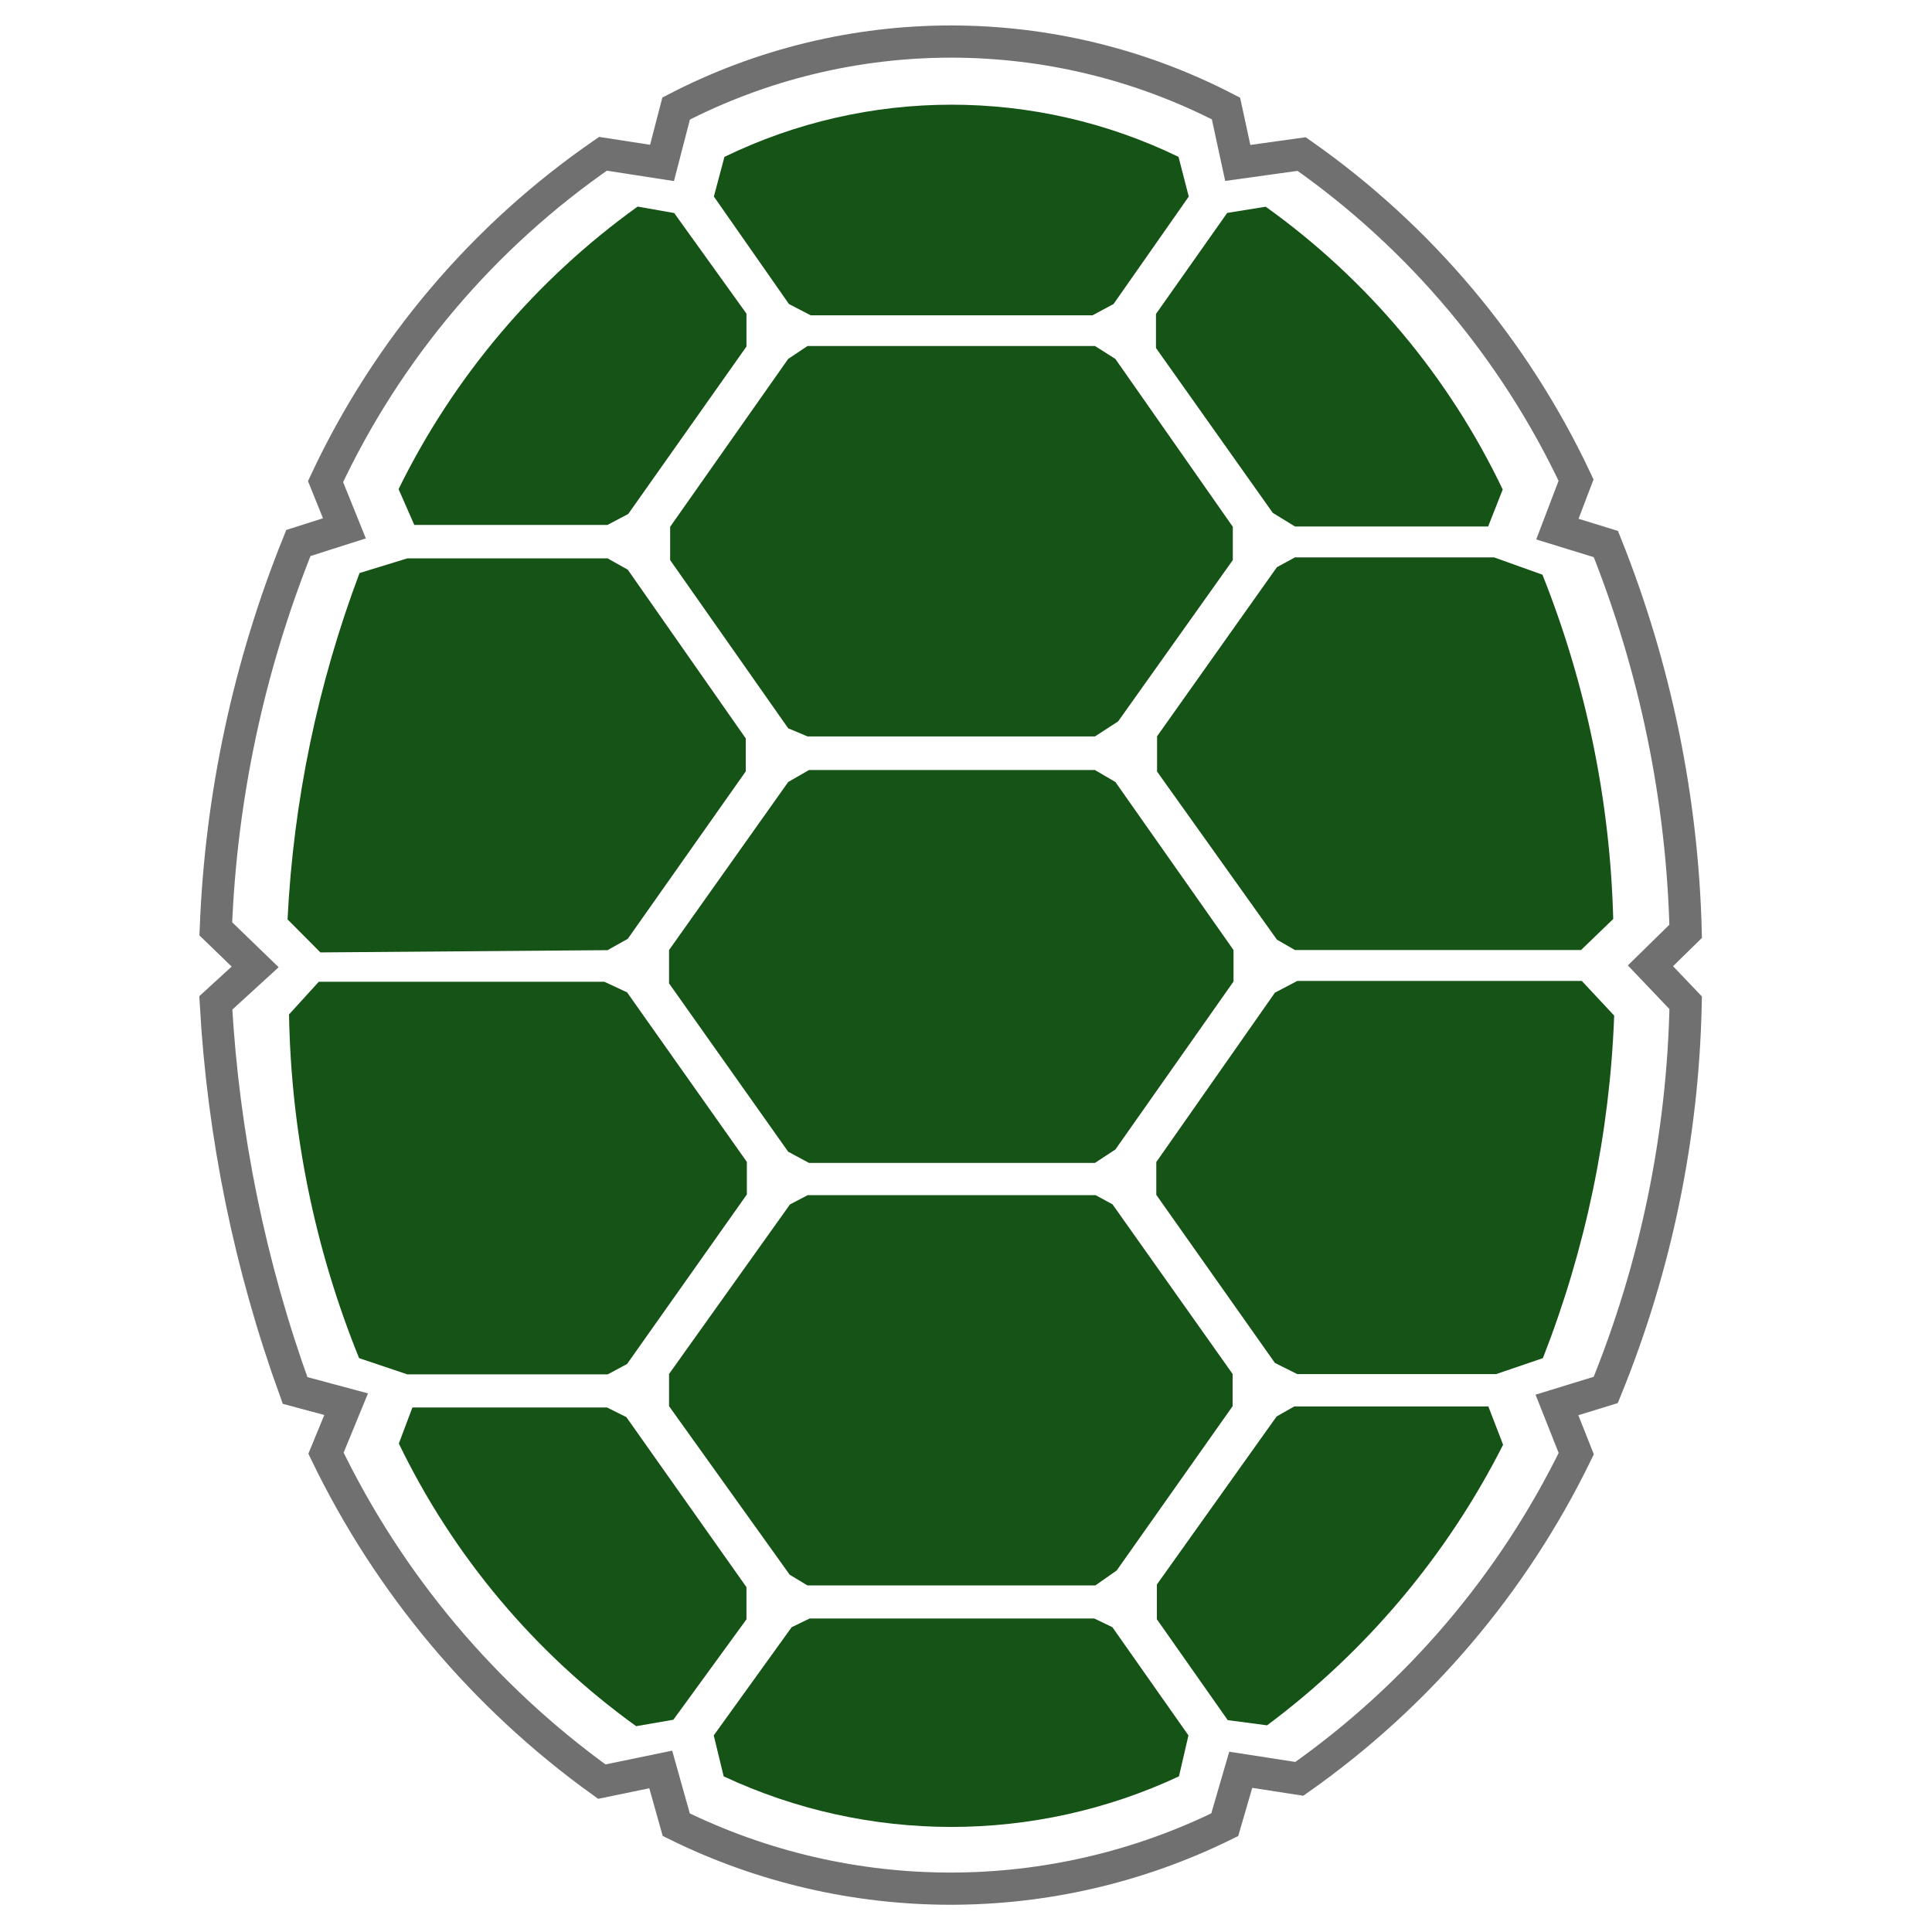
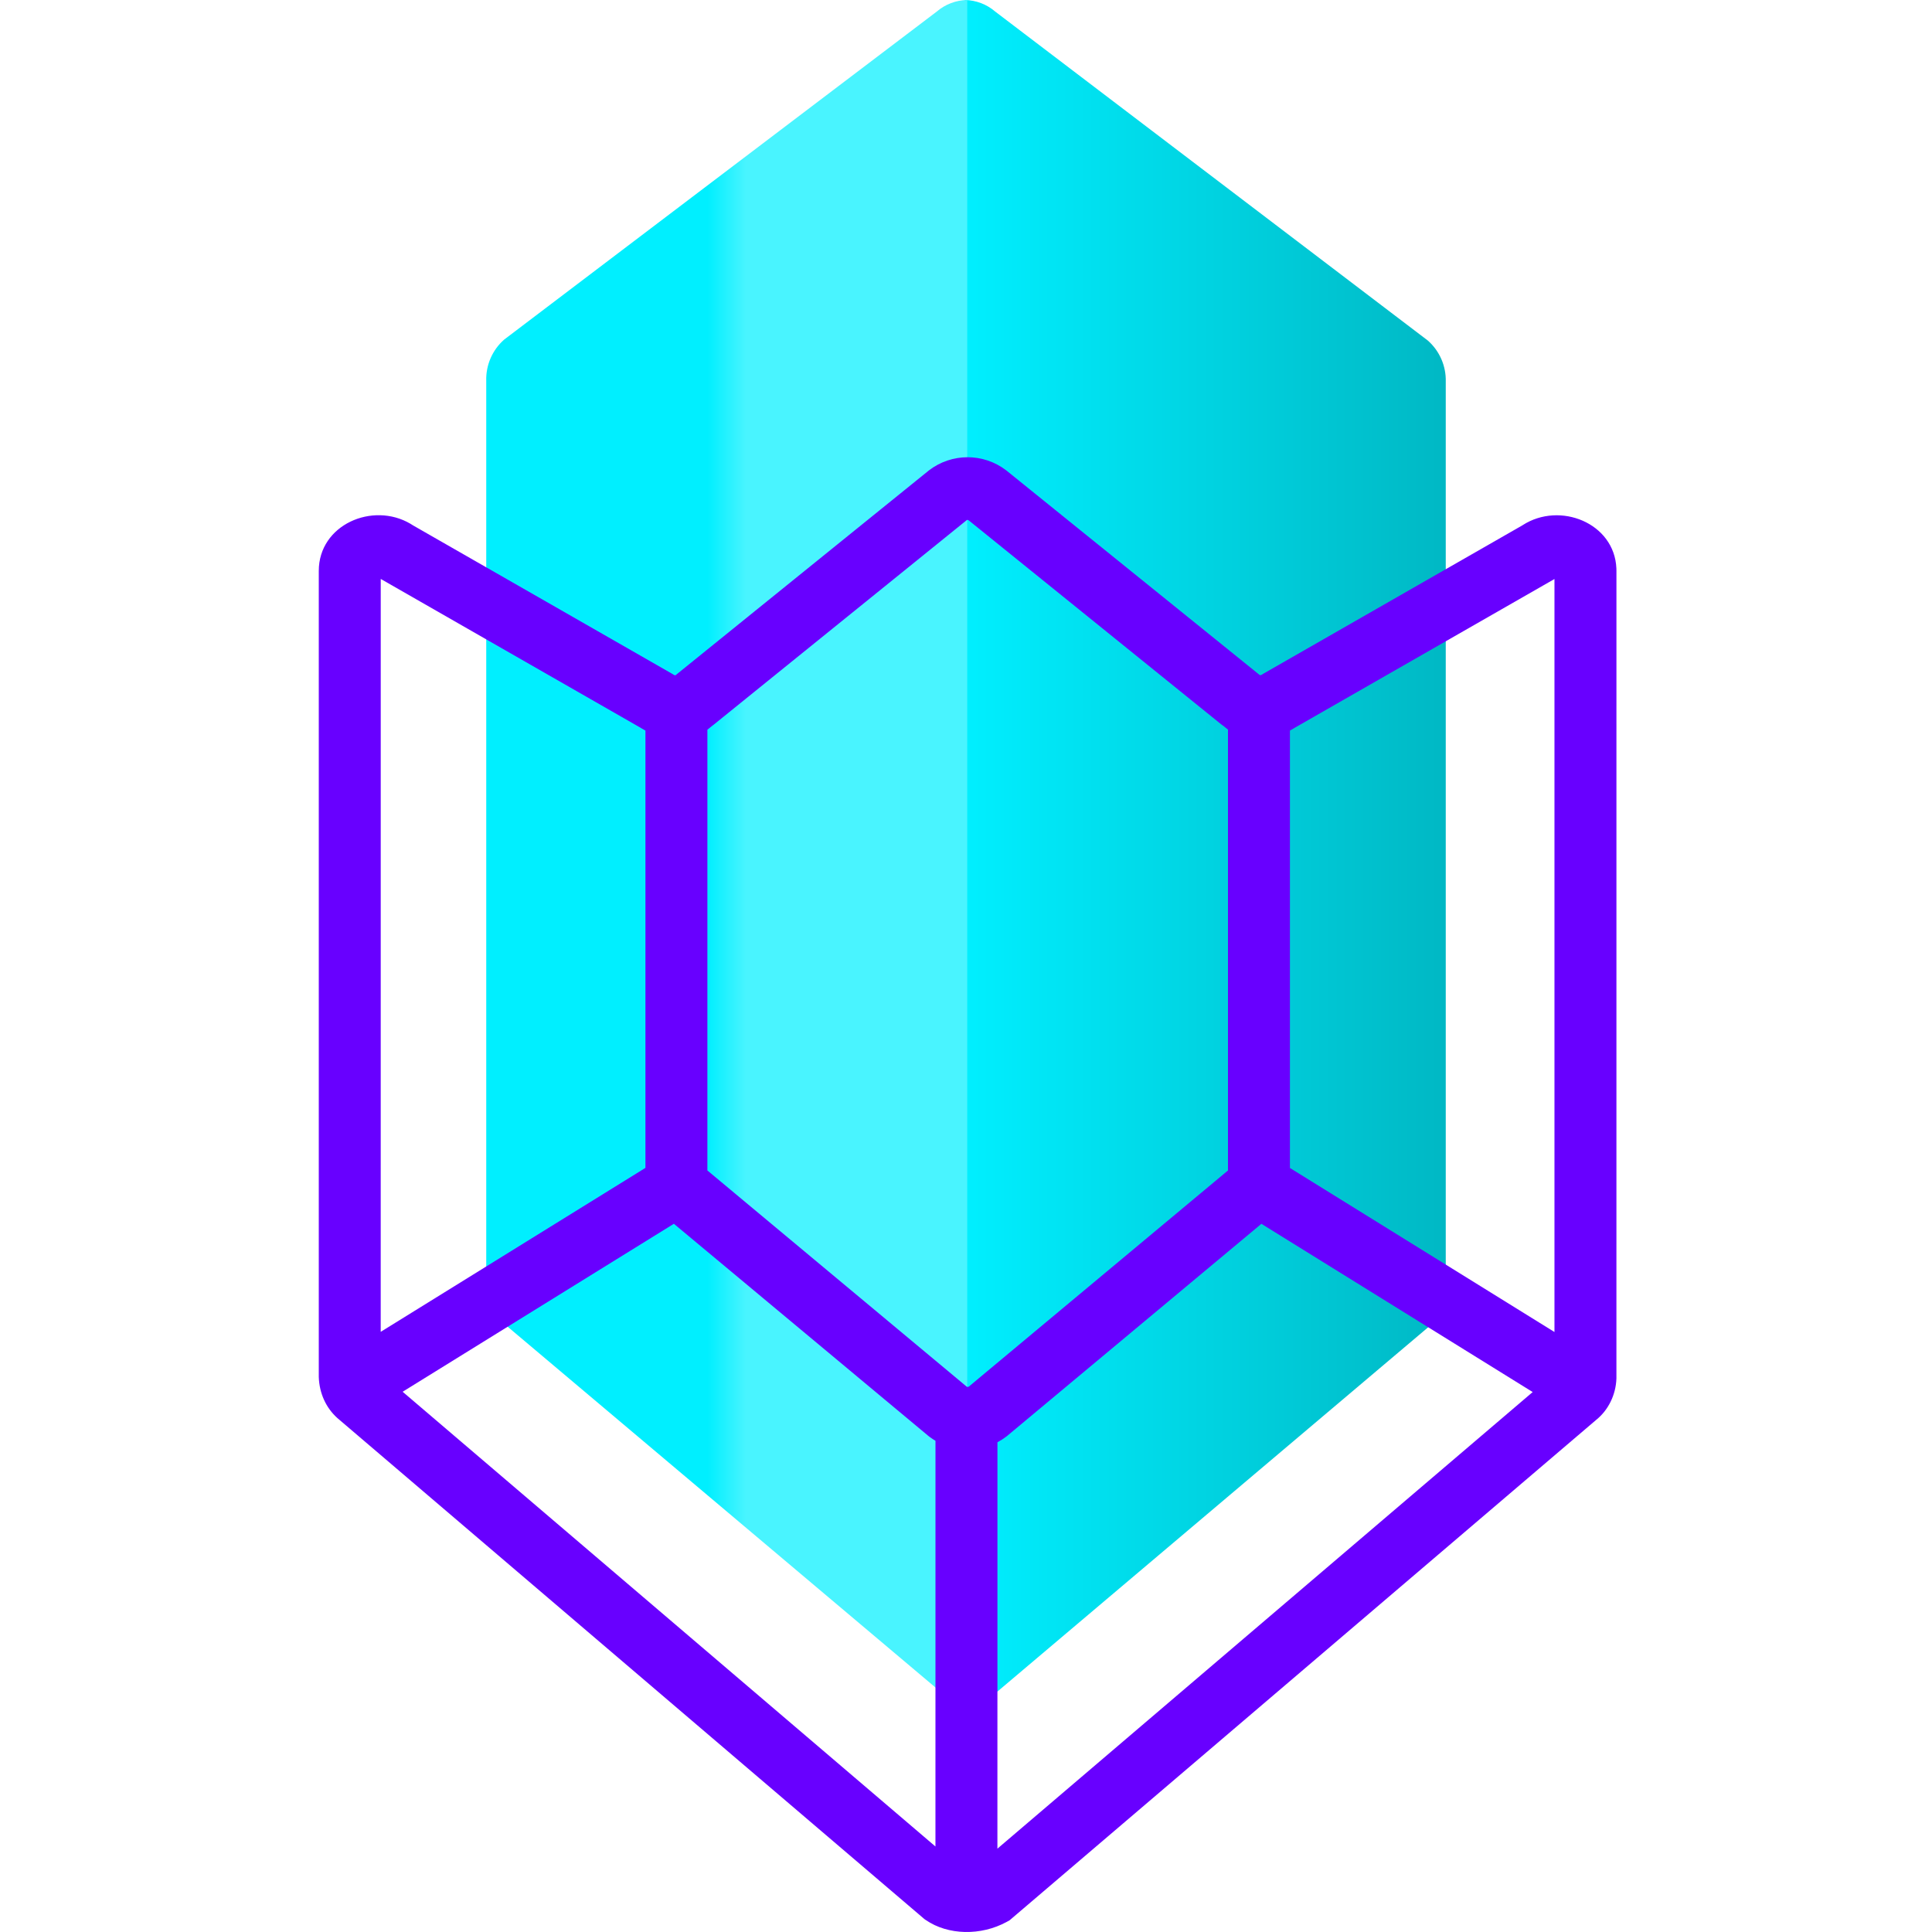
- <svg xmlns="http://www.w3.org/2000/svg" width="30" height="30" viewBox="0 0 30 30">
+ <svg xmlns="http://www.w3.org/2000/svg" preserveAspectRatio="xMidYMid meet" viewBox="0 0 600 600">
  <defs>
-     <clipPath id="clip-custom_1">
-       <rect width="30" height="30" />
-     </clipPath>
+     <linearGradient x1=".005%" y1="49.999%" x2="100%" y2="49.999%" id="a">
+       <stop stop-color="#00B8C4" offset="0%" />
+       <stop stop-color="#00EFFF" offset="100%" />
+     </linearGradient>
+     <linearGradient x1="45.991%" y1="49.999%" x2="54.01%" y2="50%" id="b">
+       <stop stop-color="#00EFFF" offset="0%" />
+       <stop stop-color="#49F4FF" offset="100%" />
+     </linearGradient>
  </defs>
-   <g id="custom_1" data-name="custom – 1" clip-path="url(#clip-custom_1)">
-     <g id="Group_1" data-name="Group 1" transform="translate(3.359 0.657)">
-       <path id="Path_8" data-name="Path 8" d="M402.56-368.3l-.164.616,1.166,1.669.337.175h4.376l.327-.175,1.168-1.669-.159-.616A8.073,8.073,0,0,0,402.56-368.3Z" transform="translate(-394.67 370.079)" fill="#165316" />
-       <path id="Path_9" data-name="Path 9" d="M654.215-311.038l-1.106,1.569v.529l1.814,2.56.344.211h3l.226-.574a11.477,11.477,0,0,0-3.68-4.391Z" transform="translate(-638.518 313.687)" fill="#165316" />
-       <path id="Path_10" data-name="Path 10" d="M659.673-111.97l-.751-.269H655.83l-.28.152-1.861,2.626v.548l1.861,2.61.28.161h4.442l.5-.482A15.53,15.53,0,0,0,659.673-111.97Z" transform="translate(-639.081 120.237)" fill="#165316" />
-       <path id="Path_11" data-name="Path 11" d="M659.861,127.914h-4.418l-.347.182-1.842,2.63v.51l1.842,2.61.347.173h3.088l.726-.248a16.244,16.244,0,0,0,1.107-5.319Z" transform="translate(-638.658 -113.339)" fill="#165316" />
-       <path id="Path_12" data-name="Path 12" d="M658.771,369.22h-3.014l-.274.156-1.859,2.609v.54l1.1,1.566.611.081A12.444,12.444,0,0,0,659,369.815Z" transform="translate(-639.019 -348.038)" fill="#165316" />
-       <path id="Path_13" data-name="Path 13" d="M403.793,489.435l-.279.135-1.21,1.68.154.636a8.347,8.347,0,0,0,7.07,0l.147-.636-1.181-1.68-.281-.135Z" transform="translate(-394.58 -464.96)" fill="#165316" />
-       <path id="Path_14" data-name="Path 14" d="M227.465,374.538l.578-.1,1.135-1.559v-.5l-1.865-2.64-.3-.15h-3.022l-.211.56A11.663,11.663,0,0,0,227.465,374.538Z" transform="translate(-220.946 -348.391)" fill="#165316" />
-       <path id="Path_15" data-name="Path 15" d="M161.479,128.881l.462-.507h4.435l.352.164,1.86,2.633v.506l-1.86,2.632-.3.161h-3.112l-.749-.252A14.872,14.872,0,0,1,161.479,128.881Z" transform="translate(-160.35 -113.786)" fill="#165316" />
-       <path id="Path_16" data-name="Path 16" d="M161.772-111.46l.743-.228h3.108l.314.176,1.832,2.62v.512l-1.832,2.6-.314.176-4.459.035-.51-.513A17.762,17.762,0,0,1,161.772-111.46Z" transform="translate(-159.548 119.701)" fill="#165316" />
-       <path id="Path_17" data-name="Path 17" d="M227.31-311.173l.568.1L229-309.511V-309l-1.836,2.6-.322.17h-3l-.244-.556A11.805,11.805,0,0,1,227.31-311.173Z" transform="translate(-220.768 313.724)" fill="#165316" />
-       <path id="Path_18" data-name="Path 18" d="M379.586-232h4.464l.316.2,1.824,2.607v.517l-1.781,2.505-.359.233h-4.464l-.3-.126-1.833-2.612v-.517l1.833-2.607Z" transform="translate(-370.406 236.716)" fill="#165316" />
-       <path id="Path_19" data-name="Path 19" d="M377,11.159l1.85-2.609.323-.186h4.44l.318.186,1.834,2.609v.489l-1.834,2.608-.318.209h-4.44l-.323-.174L377,11.677Z" transform="translate(-369.97 2.936)" fill="#165316" />
-       <path id="Path_20" data-name="Path 20" d="M377,252.2l1.878-2.633.275-.144h4.471l.263.144,1.864,2.633v.5l-1.8,2.551-.331.232h-4.471l-.275-.165L377,252.7Z" transform="translate(-369.97 -231.522)" fill="#165316" />
-       <path id="Path_6" data-name="Path 6" d="M97.433-426.829l.715-.228-.293-.726a12.748,12.748,0,0,1,4.308-5.09l.917.142.219-.845a9.284,9.284,0,0,1,8.538,0l.183.845.992-.138a12.875,12.875,0,0,1,4.261,5.063l-.29.761.753.232a17.362,17.362,0,0,1,1.239,6.013l-.547.536.547.574a16.783,16.783,0,0,1-1.241,6.012l-.758.233.3.756a13.284,13.284,0,0,1-4.3,5.05l-.91-.141-.248.853a9.628,9.628,0,0,1-8.517,0l-.241-.858-.915.189a13.514,13.514,0,0,1-4.283-5.1l.313-.761-.793-.213a21.113,21.113,0,0,1-1.231-6.018l.611-.559-.611-.591A17.852,17.852,0,0,1,97.433-426.829Z" transform="translate(-96.159 434.604)" fill="none" stroke="#707070" stroke-width="0.5" />
-     </g>
+   <g fill-rule="nonzero" fill="none">
+     <path fill="#49F4FF" d="M302.685 3.001v520.676h-4.503V3z" />
+     <path d="M298 0v529a16.47 16.47 0 01-9.91-3.482L154.12 412.219a17.216 17.216 0 01-5.491-13.034V118.601a16.487 16.487 0 015.56-12.835L288.555 3.592A14.832 14.832 0 01298 0z" fill="url(#a)" transform="matrix(-1 0 0 1 597.622 0)" />
+     <path d="M149.378 0v527.5a16.5 16.5 0 01-9.91-3.473L5.498 411.05a17.144 17.144 0 01-5.491-12.997V118.265a16.419 16.419 0 015.56-12.799L139.933 3.582A14.856 14.856 0 01149.378 0z" fill="url(#b)" transform="translate(151)" />
+     <path d="M288.517 146.063a19.689 19.689 0 0123.956 0l.202.159 78.559 63.43a.664.664 0 00.56-.085l.57-.352 80.376-46.037.172-.112c11.545-7.405 28.46-.66 29.071 13.44l.017.791-.005 250.793c-.168 5.094-2.538 9.857-6.265 12.847l-182.22 155.45-.87.475c-7.968 4.359-18.207 4.189-25.139-.586l-.41-.282-182.32-155.603c-3.505-3.154-5.598-7.65-5.771-12.744v-250.35c0-14.367 16.737-21.551 28.464-14.637l.796.498 80.416 46.057.568.352c.143.095.31.13.425.142l.108.004zM391.74 380.069l-78.897 65.813-.32.256a19.885 19.885 0 01-2.758 1.769l-.01 126.21L475.99 432.311l-84.25-52.242zm-182.461-.013l-84.234 52.167 165.467 141.22.008-125.987a19.91 19.91 0 01-1.625-1.072l-.329-.246-.319-.255-78.968-65.827zm91.105-218.6h-.063l-78.728 63.643c-.111.084-.223.168-.336.25l-1.569 1.268-.004 136.883 80.498 67.108.164.089a.626.626 0 00.396 0l.149-.085 80.467-67.108V226.586l-1.363-1.1-.765-.557-78.374-63.32-.16-.088a.924.924 0 00-.312-.066zm182.37 18.362l-80.74 46.242-.393.25c-.335.203-.674.394-1.018.574l-.002 135.843 82.152 50.94V179.818zm-364.512-.023l-.008 233.818 82.211-50.915.002-135.808c-.382-.2-.76-.414-1.131-.642l-.346-.217.07.04-.41-.262.339.221-80.727-46.235z" fill="#6800FF" />
  </g>
</svg>
